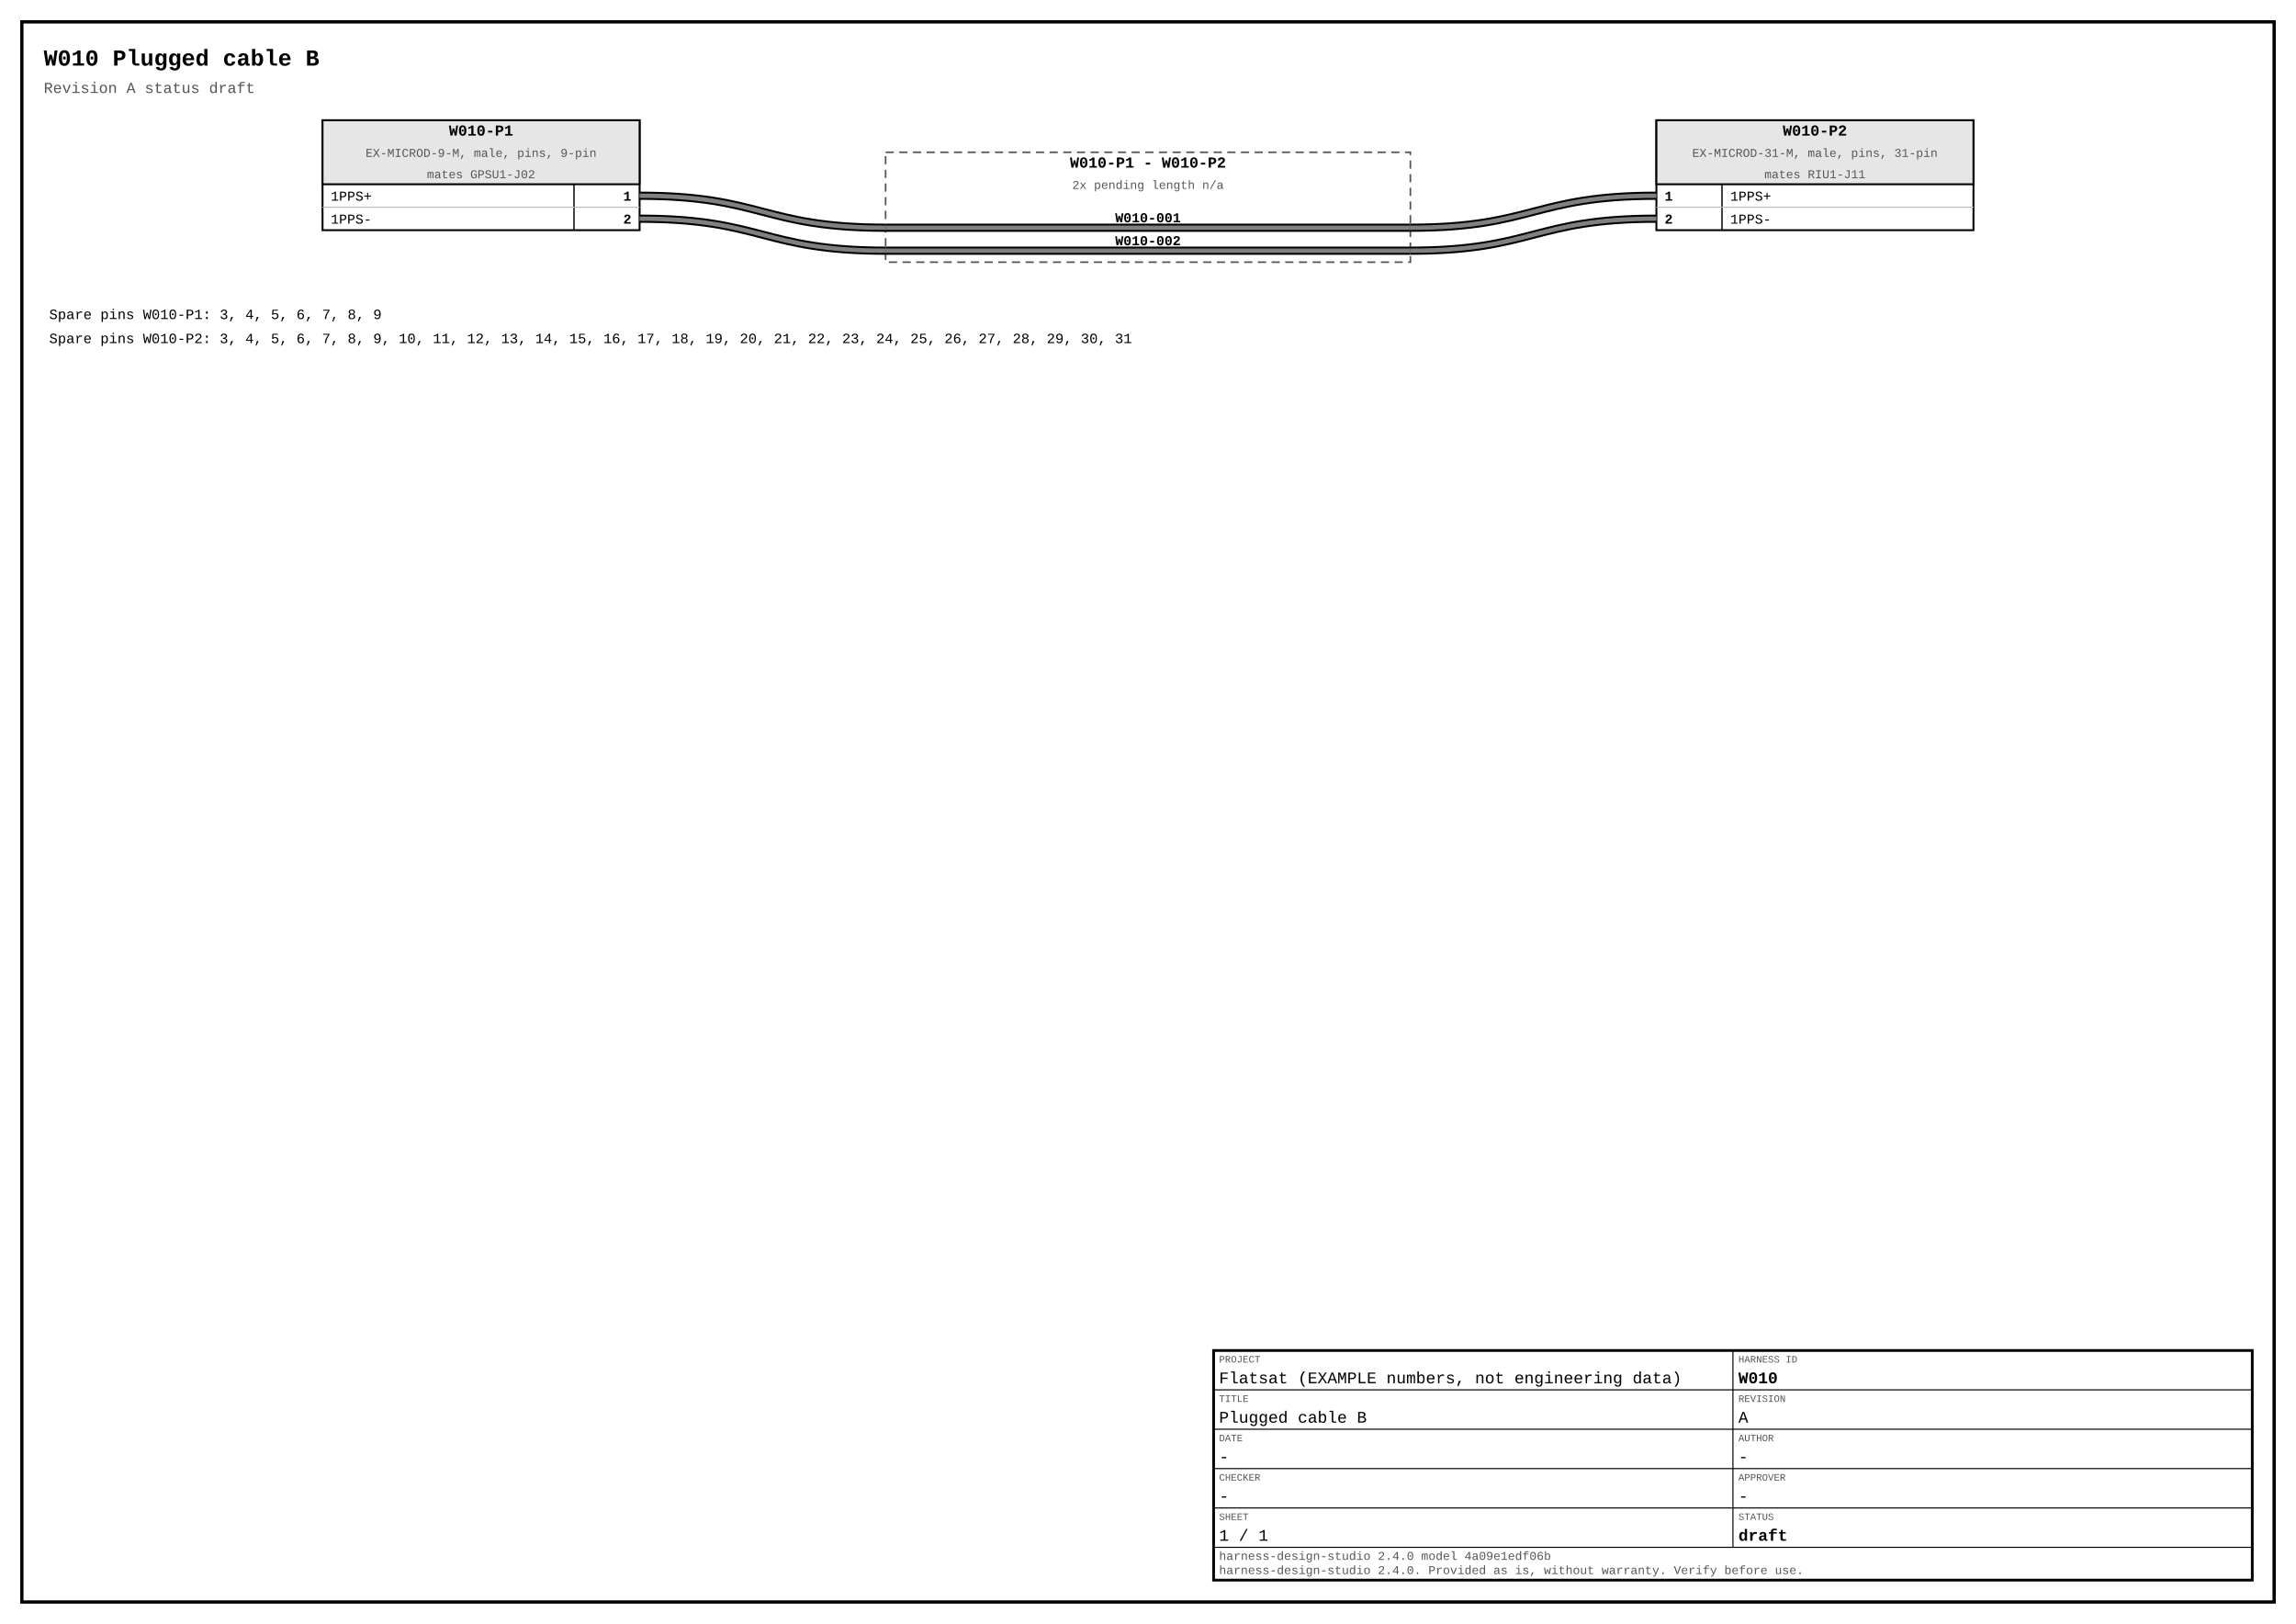
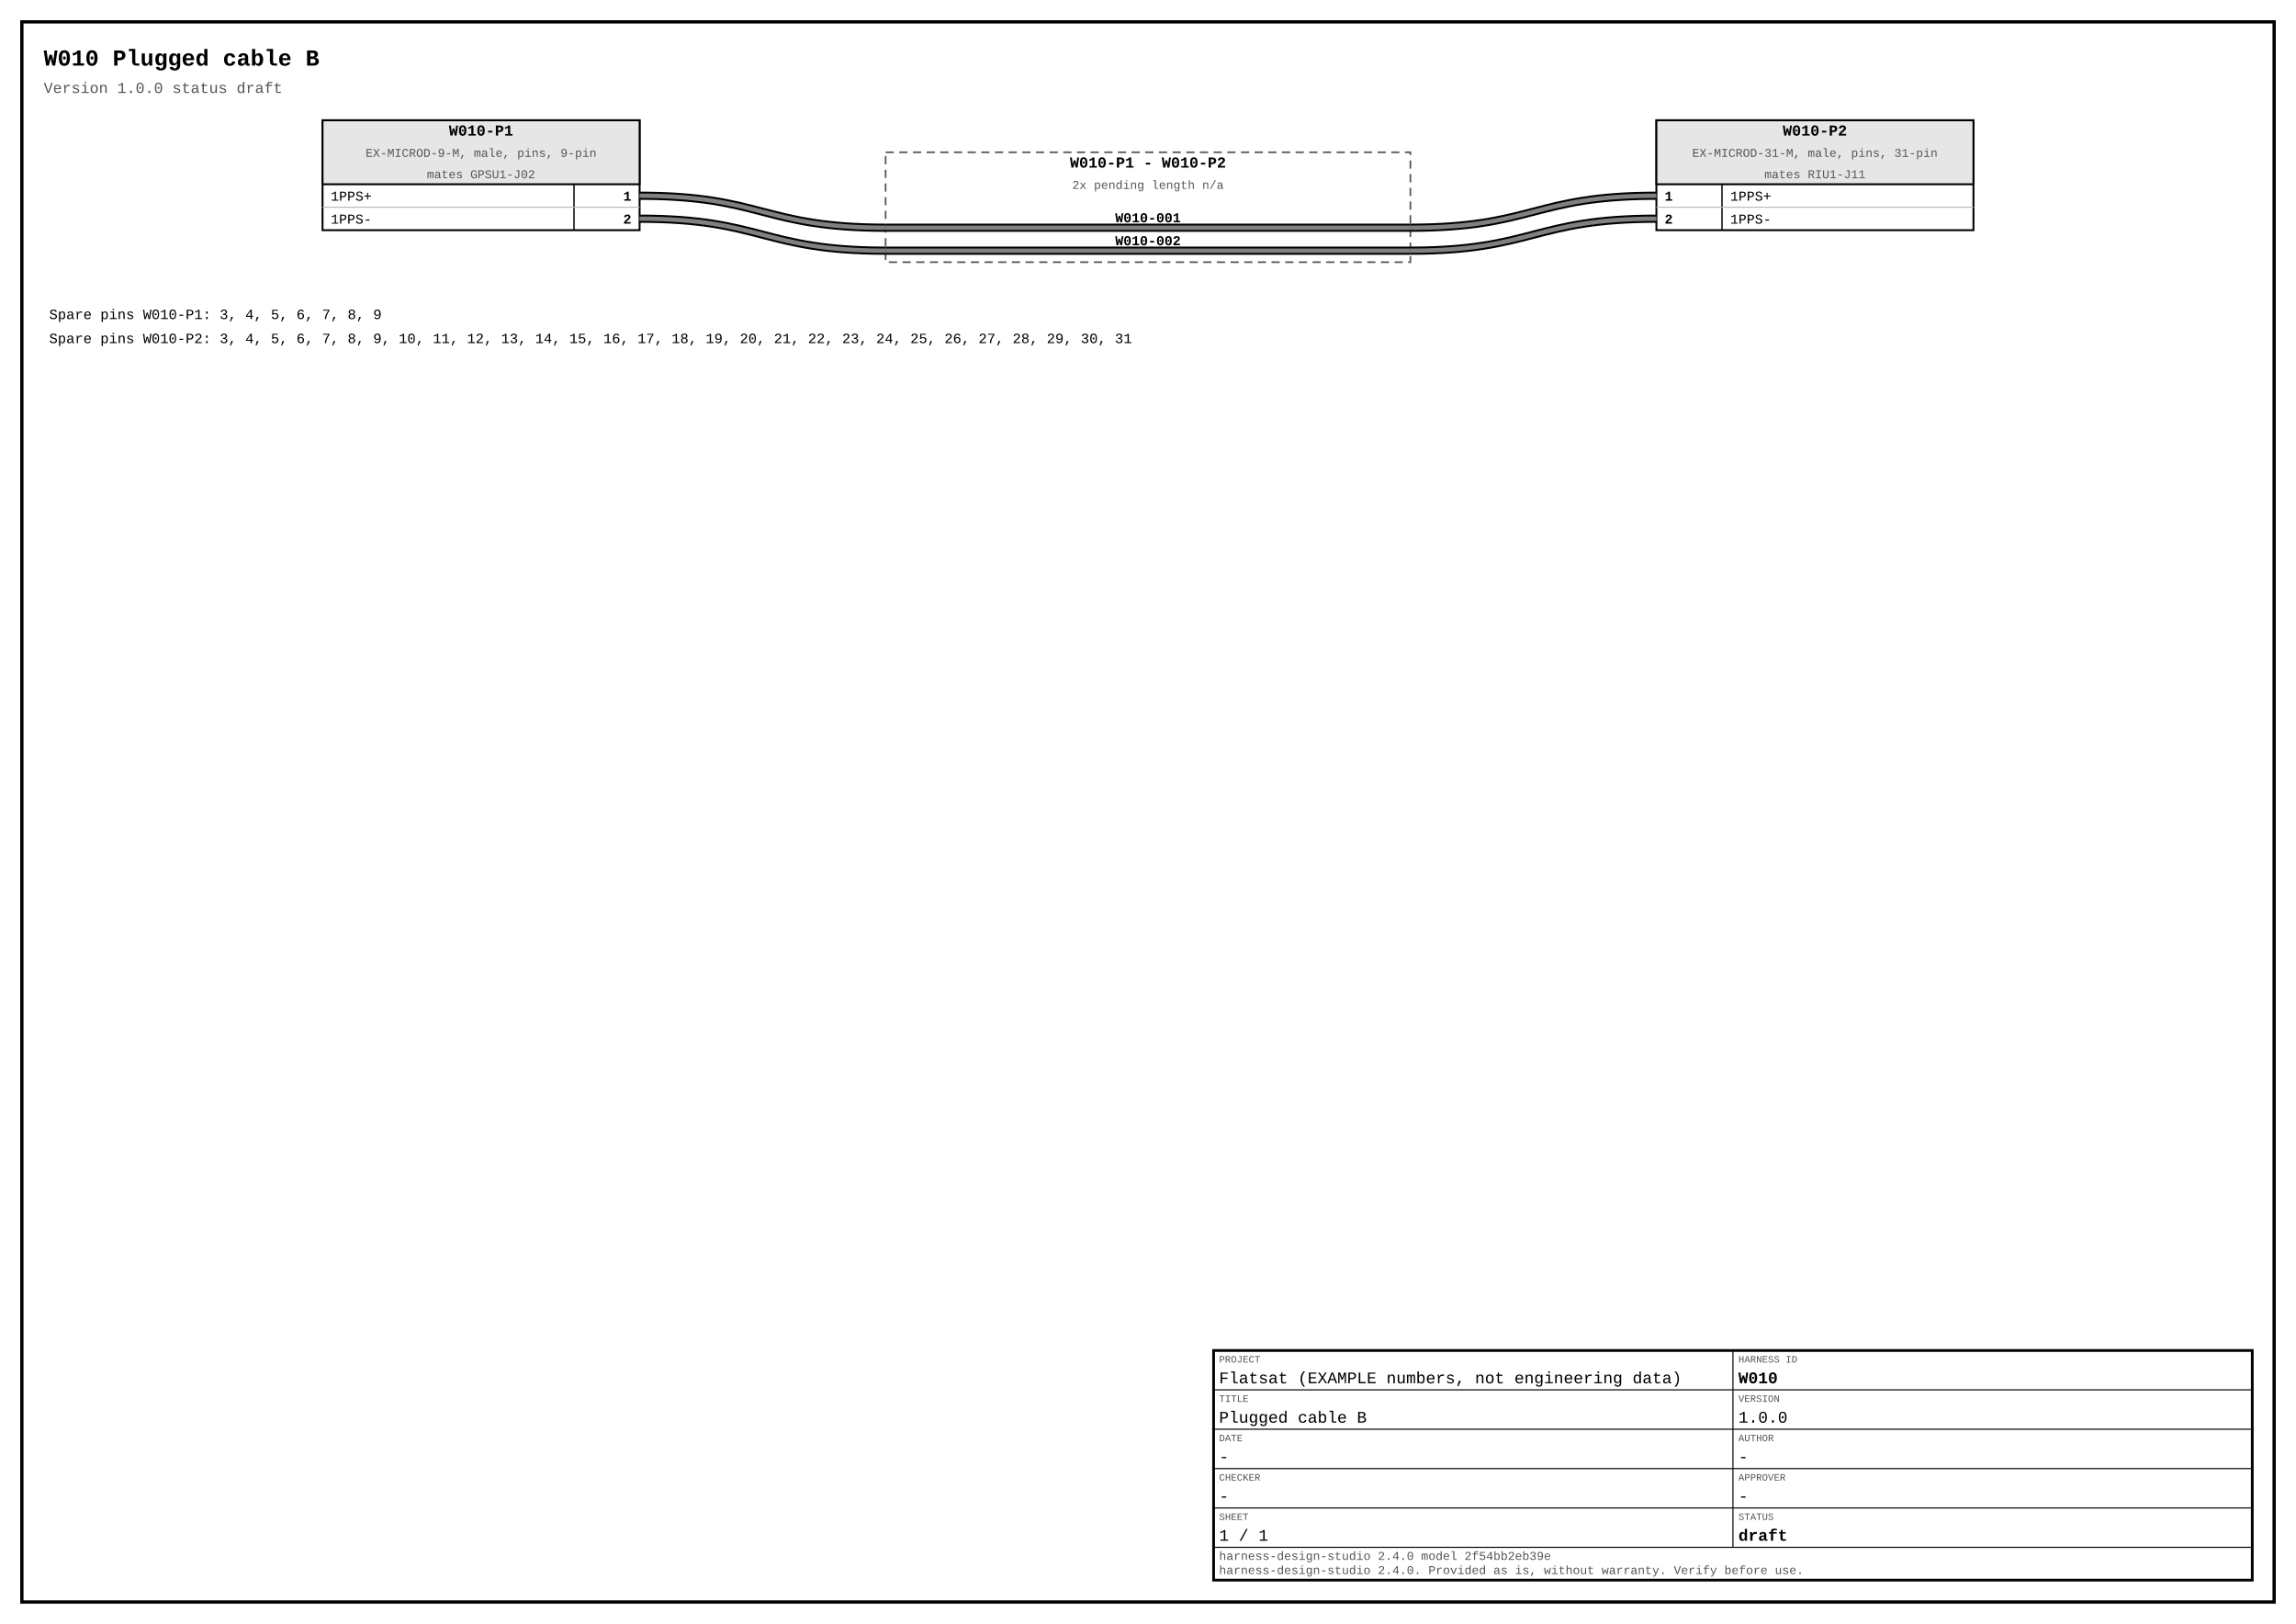
<svg xmlns="http://www.w3.org/2000/svg" width="420mm" height="297mm" viewBox="0 0 420 297" font-family="Courier New, Courier, monospace">
  <rect x="0" y="0" width="420" height="297" fill="#ffffff" />
  <rect x="4" y="4" width="412" height="289" fill="none" stroke="#000000" stroke-width="0.6" />
  <text x="8" y="12" font-size="4.2" font-weight="bold" text-anchor="start" fill="#000000">W010  Plugged cable B</text>
-   <text x="8" y="17" font-size="2.8" text-anchor="start" fill="#555555">Revision A  status draft</text>
+   <text x="8" y="17" font-size="2.8" text-anchor="start" fill="#555555">Version 1.0.0  status draft</text>
  <rect x="59" y="22" width="58" height="20.1" fill="#ffffff" stroke="#000000" stroke-width="0.35" />
  <rect x="59" y="22" width="58" height="11.7" fill="#e6e6e6" stroke="#000000" stroke-width="0.35" />
  <text x="88" y="24.8" font-size="2.8" font-weight="bold" text-anchor="middle" fill="#000000">W010-P1</text>
  <text x="88" y="28.7" font-size="2.2" text-anchor="middle" fill="#555555">EX-MICROD-9-M, male, pins, 9-pin</text>
  <text x="88" y="32.6" font-size="2.2" text-anchor="middle" fill="#555555">mates GPSU1-J02</text>
  <line x1="105" y1="33.7" x2="105" y2="42.1" stroke="#000000" stroke-width="0.25" />
  <line x1="59" y1="37.9" x2="117" y2="37.9" stroke="#bbbbbb" stroke-width="0.2" />
  <text x="60.5" y="36.7" font-size="2.5" text-anchor="start" fill="#000000" data-ref="sig/W010-P1/1">1PPS+</text>
  <text x="115.5" y="36.7" font-size="2.5" font-weight="bold" text-anchor="end" fill="#000000" data-ref="pin/W010-P1/1">1</text>
  <text x="60.5" y="40.9" font-size="2.5" text-anchor="start" fill="#000000" data-ref="sig/W010-P1/2">1PPS-</text>
  <text x="115.5" y="40.9" font-size="2.5" font-weight="bold" text-anchor="end" fill="#000000" data-ref="pin/W010-P1/2">2</text>
  <rect x="303" y="22" width="58" height="20.1" fill="#ffffff" stroke="#000000" stroke-width="0.35" />
  <rect x="303" y="22" width="58" height="11.7" fill="#e6e6e6" stroke="#000000" stroke-width="0.35" />
  <text x="332" y="24.8" font-size="2.8" font-weight="bold" text-anchor="middle" fill="#000000">W010-P2</text>
  <text x="332" y="28.7" font-size="2.2" text-anchor="middle" fill="#555555">EX-MICROD-31-M, male, pins, 31-pin</text>
  <text x="332" y="32.6" font-size="2.2" text-anchor="middle" fill="#555555">mates RIU1-J11</text>
  <line x1="315" y1="33.7" x2="315" y2="42.1" stroke="#000000" stroke-width="0.25" />
  <line x1="303" y1="37.9" x2="361" y2="37.9" stroke="#bbbbbb" stroke-width="0.2" />
  <text x="304.5" y="36.7" font-size="2.5" font-weight="bold" text-anchor="start" fill="#000000" data-ref="pin/W010-P2/1">1</text>
  <text x="316.5" y="36.7" font-size="2.5" text-anchor="start" fill="#000000" data-ref="sig/W010-P2/1">1PPS+</text>
  <text x="304.5" y="40.9" font-size="2.5" font-weight="bold" text-anchor="start" fill="#000000" data-ref="pin/W010-P2/2">2</text>
  <text x="316.5" y="40.9" font-size="2.5" text-anchor="start" fill="#000000" data-ref="sig/W010-P2/2">1PPS-</text>
  <rect x="162" y="27.85" width="96" height="20.1" fill="none" stroke="#555555" stroke-width="0.3" stroke-dasharray="1.5 1" />
  <text x="210" y="30.65" font-size="2.8" font-weight="bold" text-anchor="middle" fill="#000000">W010-P1 - W010-P2</text>
  <text x="210" y="34.55" font-size="2.2" text-anchor="middle" fill="#555555">2x  pending  length n/a</text>
  <path d="M 117 35.8 C 139.5 35.8 139.5 41.65 162 41.65" fill="none" stroke="#000000" stroke-width="1.5" />
  <line x1="162" y1="41.65" x2="258" y2="41.65" stroke="#000000" stroke-width="1.5" />
  <path d="M 258 41.65 C 280.5 41.65 280.5 35.8 303 35.8" fill="none" stroke="#000000" stroke-width="1.5" />
  <path d="M 117 35.8 C 139.5 35.8 139.5 41.65 162 41.65" fill="none" stroke="#808080" stroke-width="0.8" />
  <line x1="162" y1="41.65" x2="258" y2="41.65" stroke="#808080" stroke-width="0.8" />
  <path d="M 258 41.65 C 280.5 41.65 280.5 35.8 303 35.8" fill="none" stroke="#808080" stroke-width="0.8" />
  <text x="210" y="40.65" font-size="2.5" font-weight="bold" text-anchor="middle" fill="#000000">W010-001</text>
  <path d="M 117 40 C 139.5 40 139.5 45.85 162 45.85" fill="none" stroke="#000000" stroke-width="1.5" />
  <line x1="162" y1="45.85" x2="258" y2="45.85" stroke="#000000" stroke-width="1.5" />
  <path d="M 258 45.85 C 280.5 45.85 280.5 40 303 40" fill="none" stroke="#000000" stroke-width="1.5" />
  <path d="M 117 40 C 139.5 40 139.5 45.85 162 45.85" fill="none" stroke="#808080" stroke-width="0.8" />
  <line x1="162" y1="45.85" x2="258" y2="45.85" stroke="#808080" stroke-width="0.8" />
  <path d="M 258 45.85 C 280.5 45.85 280.5 40 303 40" fill="none" stroke="#808080" stroke-width="0.8" />
  <text x="210" y="44.85" font-size="2.5" font-weight="bold" text-anchor="middle" fill="#000000">W010-002</text>
  <text x="9" y="58.35" font-size="2.6" text-anchor="start" fill="#000000">Spare pins W010-P1: 3, 4, 5, 6, 7, 8, 9</text>
  <text x="9" y="62.75" font-size="2.6" text-anchor="start" fill="#000000">Spare pins W010-P2: 3, 4, 5, 6, 7, 8, 9, 10, 11, 12, 13, 14, 15, 16, 17, 18, 19, 20, 21, 22, 23, 24, 25, 26, 27, 28, 29, 30, 31</text>
  <rect x="222" y="247" width="190" height="42" fill="none" stroke="#000000" stroke-width="0.5" />
  <line x1="222" y1="247" x2="317" y2="247" stroke="#000000" stroke-width="0.2" />
  <text x="223" y="249.2" font-size="1.8" text-anchor="start" fill="#555555">PROJECT</text>
  <text x="223" y="253" font-size="3" text-anchor="start" fill="#000000">Flatsat (EXAMPLE numbers, not engineering data)</text>
  <line x1="317" y1="247" x2="412" y2="247" stroke="#000000" stroke-width="0.2" />
  <text x="318" y="249.2" font-size="1.8" text-anchor="start" fill="#555555">HARNESS ID</text>
  <text x="318" y="253" font-size="3" font-weight="bold" text-anchor="start" fill="#000000">W010</text>
  <line x1="222" y1="254.2" x2="317" y2="254.2" stroke="#000000" stroke-width="0.2" />
  <text x="223" y="256.4" font-size="1.8" text-anchor="start" fill="#555555">TITLE</text>
  <text x="223" y="260.2" font-size="3" text-anchor="start" fill="#000000">Plugged cable B</text>
  <line x1="317" y1="254.2" x2="412" y2="254.2" stroke="#000000" stroke-width="0.2" />
-   <text x="318" y="256.4" font-size="1.8" text-anchor="start" fill="#555555">REVISION</text>
-   <text x="318" y="260.2" font-size="3" text-anchor="start" fill="#000000">A</text>
+   <text x="318" y="256.4" font-size="1.8" text-anchor="start" fill="#555555">VERSION</text>
+   <text x="318" y="260.2" font-size="3" text-anchor="start" fill="#000000">1.0.0</text>
  <line x1="222" y1="261.4" x2="317" y2="261.4" stroke="#000000" stroke-width="0.2" />
  <text x="223" y="263.6" font-size="1.8" text-anchor="start" fill="#555555">DATE</text>
  <text x="223" y="267.4" font-size="3" text-anchor="start" fill="#000000">-</text>
  <line x1="317" y1="261.4" x2="412" y2="261.4" stroke="#000000" stroke-width="0.2" />
  <text x="318" y="263.6" font-size="1.8" text-anchor="start" fill="#555555">AUTHOR</text>
  <text x="318" y="267.4" font-size="3" text-anchor="start" fill="#000000">-</text>
  <line x1="222" y1="268.6" x2="317" y2="268.6" stroke="#000000" stroke-width="0.2" />
  <text x="223" y="270.8" font-size="1.8" text-anchor="start" fill="#555555">CHECKER</text>
  <text x="223" y="274.6" font-size="3" text-anchor="start" fill="#000000">-</text>
  <line x1="317" y1="268.6" x2="412" y2="268.6" stroke="#000000" stroke-width="0.2" />
  <text x="318" y="270.8" font-size="1.8" text-anchor="start" fill="#555555">APPROVER</text>
  <text x="318" y="274.6" font-size="3" text-anchor="start" fill="#000000">-</text>
  <line x1="222" y1="275.8" x2="317" y2="275.8" stroke="#000000" stroke-width="0.2" />
  <text x="223" y="278" font-size="1.8" text-anchor="start" fill="#555555">SHEET</text>
  <text x="223" y="281.8" font-size="3" text-anchor="start" fill="#000000">1 / 1</text>
  <line x1="317" y1="275.8" x2="412" y2="275.8" stroke="#000000" stroke-width="0.2" />
  <text x="318" y="278" font-size="1.8" text-anchor="start" fill="#555555">STATUS</text>
  <text x="318" y="281.8" font-size="3" font-weight="bold" text-anchor="start" fill="#000000">draft</text>
  <line x1="317" y1="247" x2="317" y2="283" stroke="#000000" stroke-width="0.2" />
  <line x1="222" y1="283" x2="412" y2="283" stroke="#000000" stroke-width="0.2" />
-   <text x="223" y="285.3" font-size="2.2" text-anchor="start" fill="#555555">harness-design-studio 2.4.0 model 4a09e1edf06b</text>
+   <text x="223" y="285.3" font-size="2.2" text-anchor="start" fill="#555555">harness-design-studio 2.4.0 model 2f54bb2eb39e</text>
  <text x="223" y="287.9" font-size="2.2" text-anchor="start" fill="#555555">harness-design-studio 2.4.0. Provided as is, without warranty. Verify before use.</text>
</svg>
